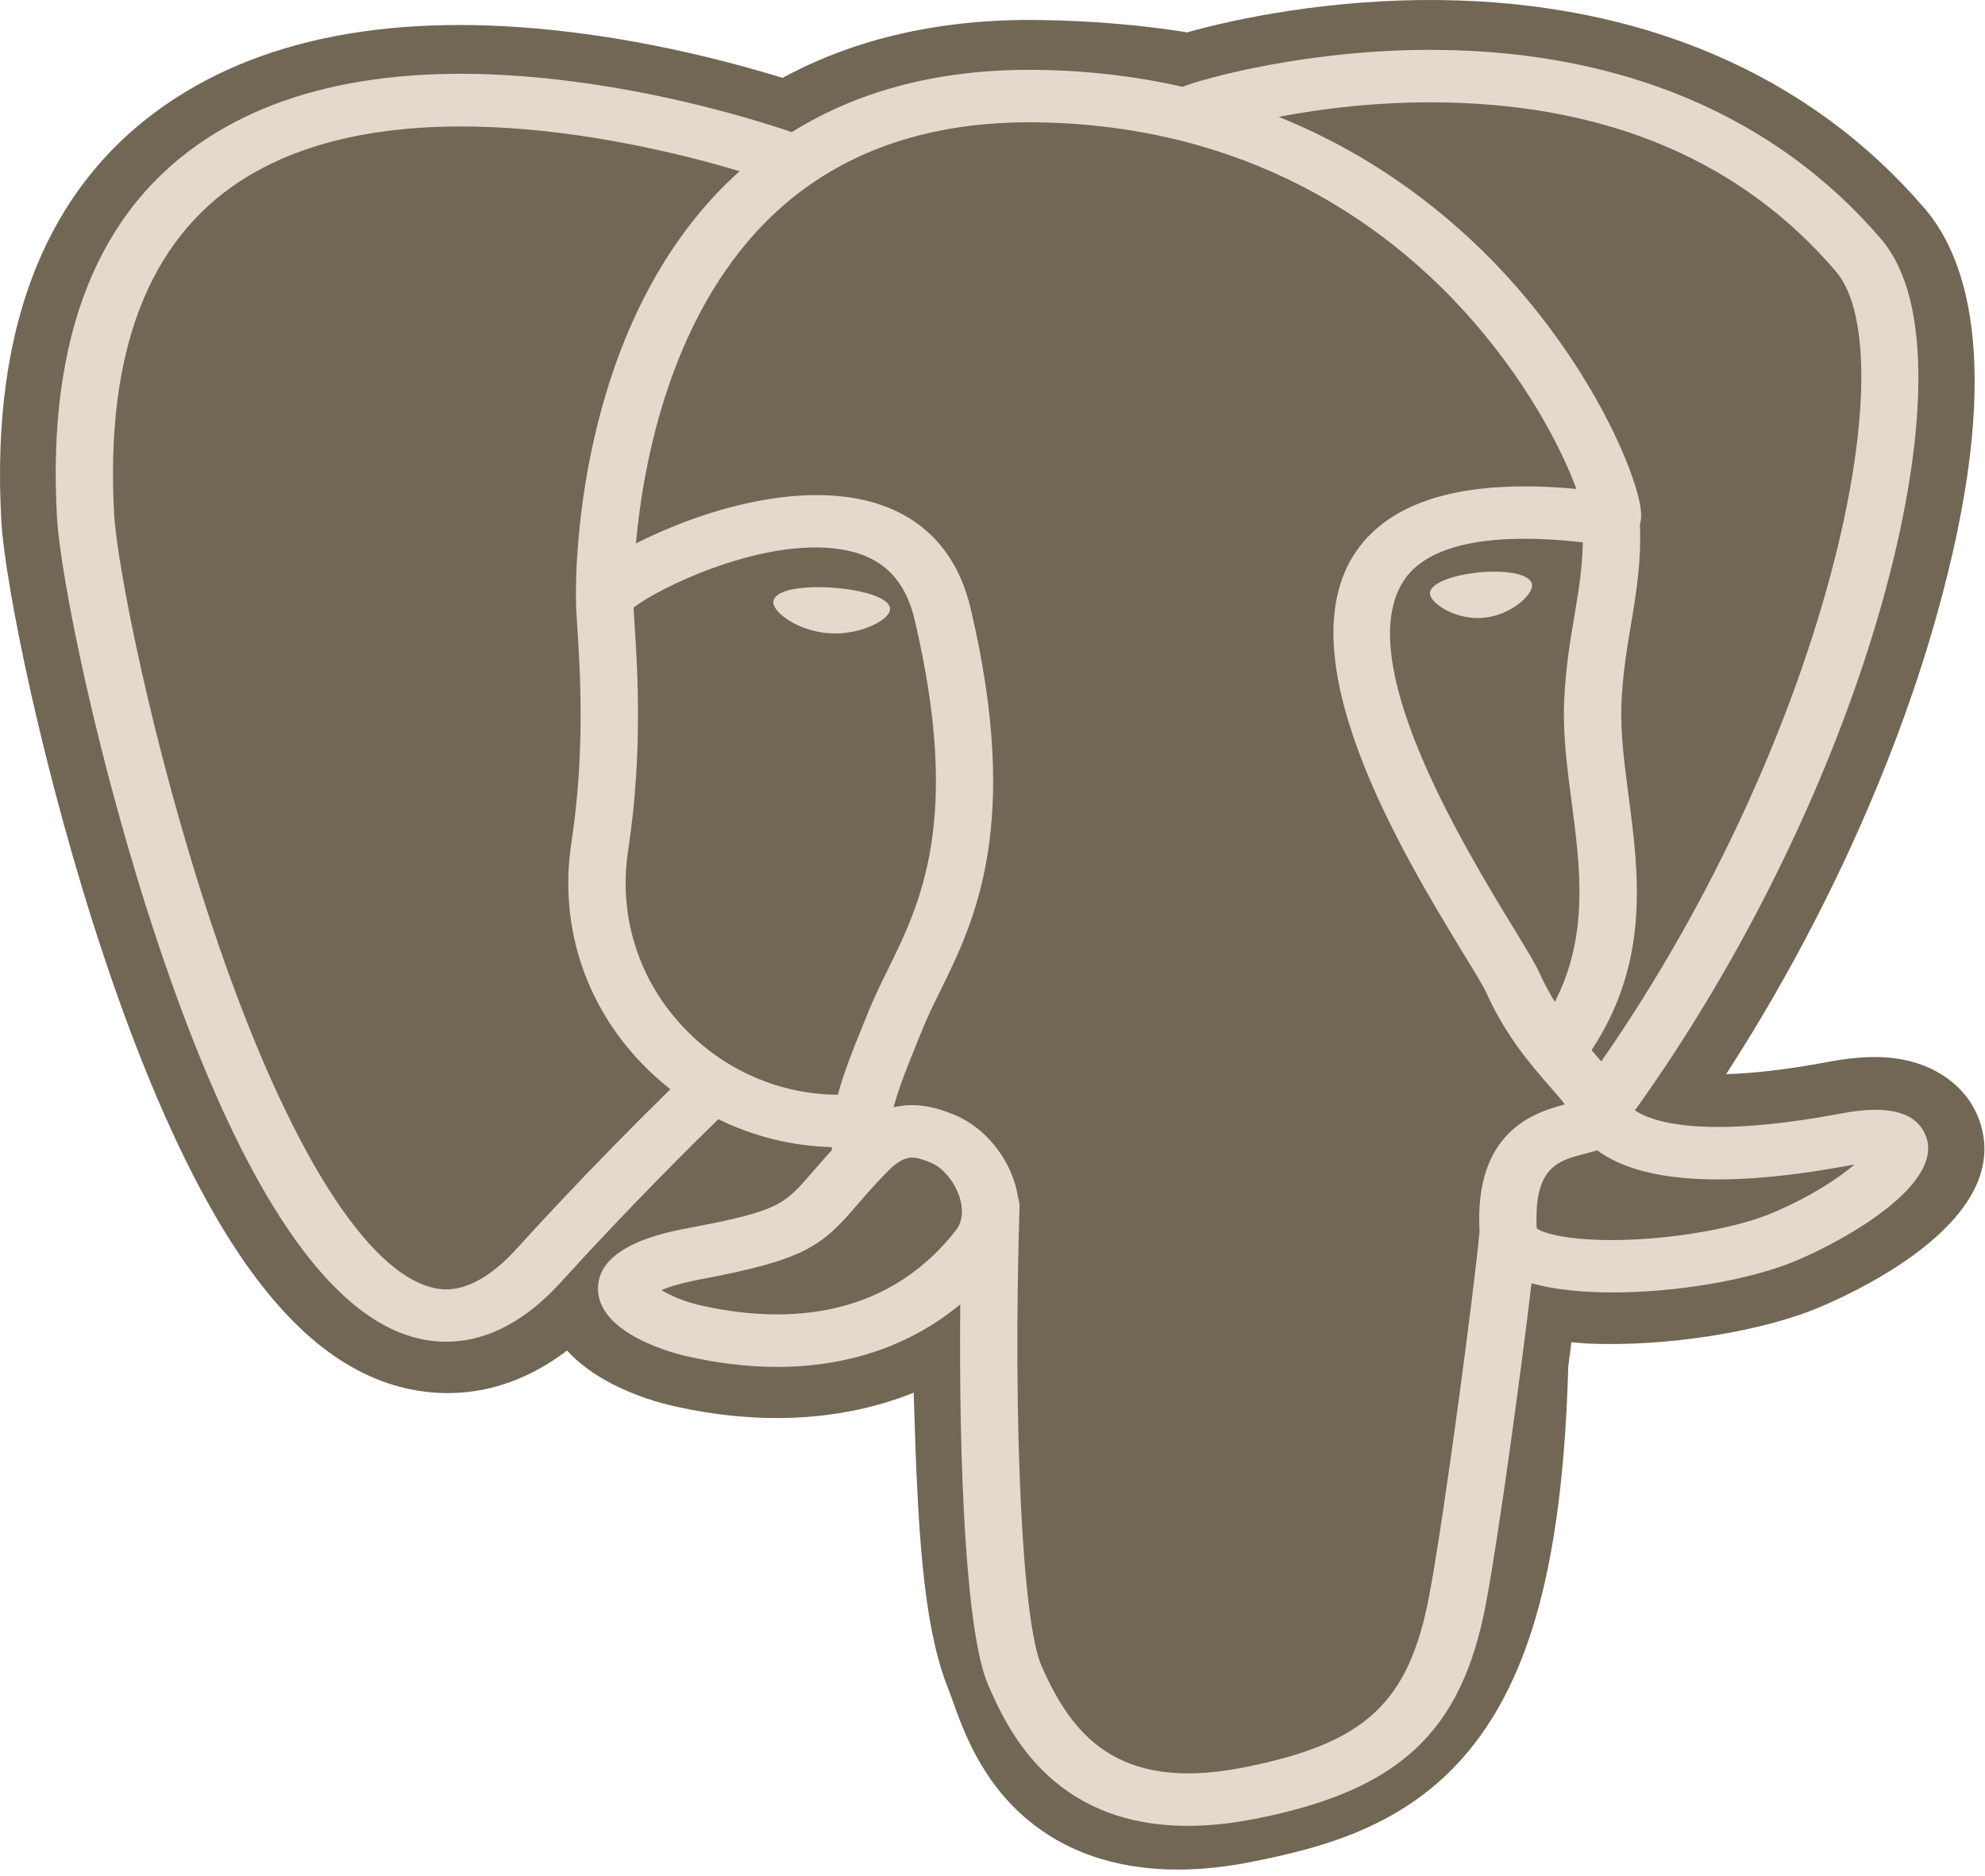
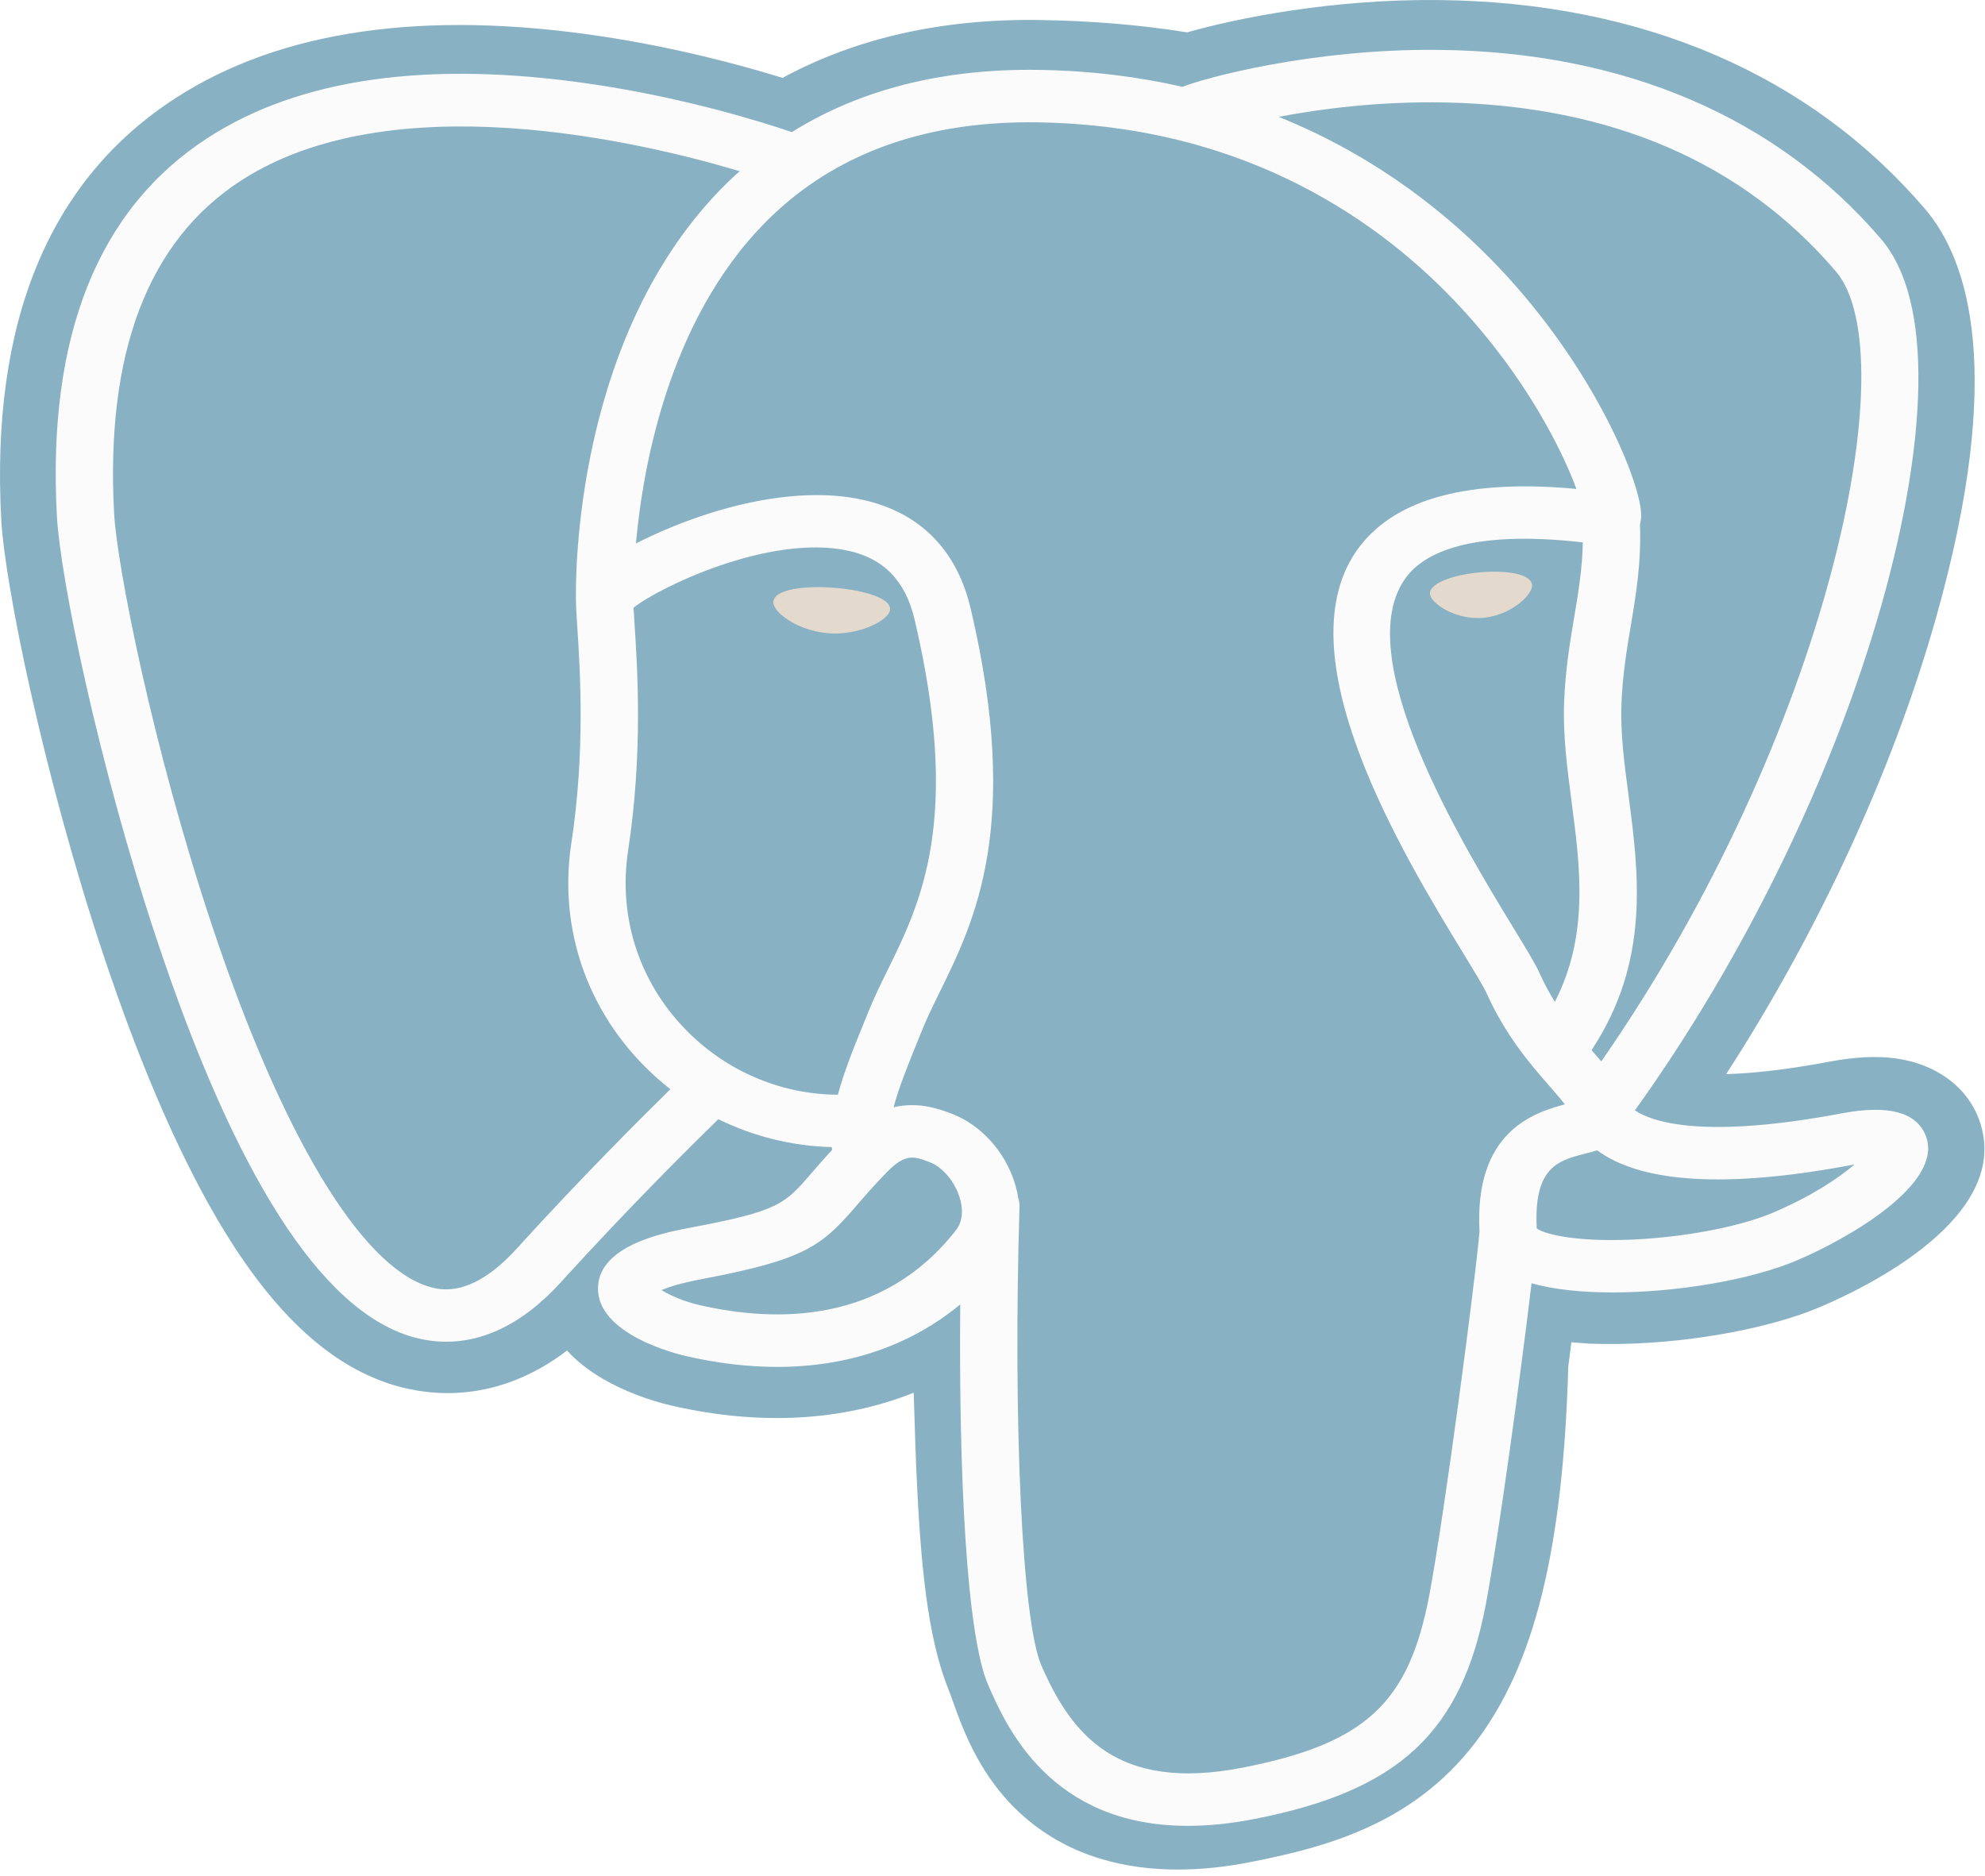
<svg xmlns="http://www.w3.org/2000/svg" width="109" height="103" viewBox="0 0 109 103" fill="none">
-   <path fill-rule="evenodd" clip-rule="evenodd" d="M108.68 61.503C108.025 59.691 106.31 58.428 104.091 58.125C103.045 57.982 101.846 58.043 100.429 58.31C97.957 58.776 96.124 58.953 94.786 58.988C99.836 51.195 103.943 42.307 106.307 33.942C110.13 20.415 108.087 14.253 105.7 11.466C99.382 4.088 90.165 0.124 79.044 0.003C73.113 -0.063 67.905 1.007 65.188 1.777C62.659 1.369 59.939 1.141 57.085 1.099C51.736 1.021 47.01 2.087 42.971 4.277C40.735 3.586 37.147 2.612 33.003 1.99C23.257 0.528 15.402 1.668 9.656 5.377C2.699 9.869 -0.527 17.672 0.07 28.571C0.259 32.032 2.377 42.56 5.712 52.545C7.629 58.284 9.673 63.05 11.787 66.712C14.785 71.904 17.993 74.962 21.595 76.06C23.614 76.675 27.281 77.105 31.139 74.169C31.628 74.71 32.28 75.248 33.146 75.747C34.246 76.381 35.59 76.899 36.933 77.206C41.772 78.311 46.305 78.035 50.172 76.485C50.195 77.114 50.214 77.714 50.229 78.233C50.255 79.074 50.28 79.899 50.314 80.67C50.543 85.885 50.931 89.94 52.082 92.777C52.145 92.934 52.23 93.171 52.32 93.423C52.893 95.029 53.853 97.718 56.294 99.823C58.823 102.004 61.881 102.673 64.681 102.673C66.086 102.673 67.426 102.504 68.602 102.274C72.792 101.454 77.551 100.203 80.993 95.724C84.247 91.489 85.83 85.11 86.116 75.06C86.153 74.776 86.187 74.504 86.22 74.246C86.243 74.071 86.265 73.893 86.288 73.715L87.055 73.776L87.253 73.789C91.52 73.966 96.739 73.139 99.944 71.779C102.476 70.705 110.591 66.79 108.68 61.503Z" fill="#726655" />
-   <path fill-rule="evenodd" clip-rule="evenodd" d="M101.316 63.06C88.647 65.477 87.777 61.511 87.777 61.511C101.152 43.155 106.744 19.856 101.918 14.154C88.754 -1.401 65.967 5.955 65.587 6.146L65.464 6.166C62.962 5.686 60.16 5.4 57.012 5.352C51.28 5.265 46.932 6.742 43.633 9.056C43.633 9.056 2.982 -6.431 4.873 28.534C5.275 35.973 16.401 84.819 29.672 70.065C34.523 64.67 39.209 60.109 39.209 60.109C41.537 61.539 44.324 62.268 47.245 62.006L47.472 61.828C47.401 62.498 47.434 63.153 47.563 63.929C44.144 67.461 45.149 68.081 38.314 69.382C31.399 70.7 35.462 73.047 38.114 73.66C41.33 74.404 48.769 75.457 53.795 68.95L53.595 69.692C54.934 70.685 55.875 76.147 55.717 81.098C55.56 86.049 55.455 89.449 56.51 92.104C57.565 94.759 58.617 100.733 67.602 98.953C75.109 97.465 78.999 93.609 79.54 87.178C79.924 82.606 80.794 83.282 80.849 79.194L81.546 77.258C82.35 71.061 81.673 69.061 86.299 69.991L87.422 70.082C90.827 70.225 95.282 69.576 97.897 68.452C103.528 66.035 106.867 62 101.315 63.06H101.316Z" fill="#726655" />
+   <path fill-rule="evenodd" clip-rule="evenodd" d="M108.68 61.503C108.025 59.691 106.31 58.428 104.091 58.125C103.045 57.982 101.846 58.043 100.429 58.31C97.957 58.776 96.124 58.953 94.786 58.988C99.836 51.195 103.943 42.307 106.307 33.942C110.13 20.415 108.087 14.253 105.7 11.466C99.382 4.088 90.165 0.124 79.044 0.003C73.113 -0.063 67.905 1.007 65.188 1.777C62.659 1.369 59.939 1.141 57.085 1.099C51.736 1.021 47.01 2.087 42.971 4.277C40.735 3.586 37.147 2.612 33.003 1.99C23.257 0.528 15.402 1.668 9.656 5.377C2.699 9.869 -0.527 17.672 0.07 28.571C0.259 32.032 2.377 42.56 5.712 52.545C7.629 58.284 9.673 63.05 11.787 66.712C14.785 71.904 17.993 74.962 21.595 76.06C23.614 76.675 27.281 77.105 31.139 74.169C31.628 74.71 32.28 75.248 33.146 75.747C34.246 76.381 35.59 76.899 36.933 77.206C41.772 78.311 46.305 78.035 50.172 76.485C50.195 77.114 50.214 77.714 50.229 78.233C50.255 79.074 50.28 79.899 50.314 80.67C50.543 85.885 50.931 89.94 52.082 92.777C52.145 92.934 52.23 93.171 52.32 93.423C52.893 95.029 53.853 97.718 56.294 99.823C58.823 102.004 61.881 102.673 64.681 102.673C66.086 102.673 67.426 102.504 68.602 102.274C72.792 101.454 77.551 100.203 80.993 95.724C84.247 91.489 85.83 85.11 86.116 75.06C86.153 74.776 86.187 74.504 86.22 74.246C86.243 74.071 86.265 73.893 86.288 73.715L87.055 73.776L87.253 73.789C91.52 73.966 96.739 73.139 99.944 71.779C102.476 70.705 110.591 66.79 108.68 61.503Z" fill="#88B2C4" />
+   <path fill-rule="evenodd" clip-rule="evenodd" d="M101.316 63.06C88.647 65.477 87.777 61.511 87.777 61.511C101.152 43.155 106.744 19.856 101.918 14.154C88.754 -1.401 65.967 5.955 65.587 6.146L65.464 6.166C62.962 5.686 60.16 5.4 57.012 5.352C51.28 5.265 46.932 6.742 43.633 9.056C43.633 9.056 2.982 -6.431 4.873 28.534C5.275 35.973 16.401 84.819 29.672 70.065C34.523 64.67 39.209 60.109 39.209 60.109C41.537 61.539 44.324 62.268 47.245 62.006L47.472 61.828C47.401 62.498 47.434 63.153 47.563 63.929C44.144 67.461 45.149 68.081 38.314 69.382C31.399 70.7 35.462 73.047 38.114 73.66C41.33 74.404 48.769 75.457 53.795 68.95L53.595 69.692C54.934 70.685 55.875 76.147 55.717 81.098C55.56 86.049 55.455 89.449 56.51 92.104C57.565 94.759 58.617 100.733 67.602 98.953C75.109 97.465 78.999 93.609 79.54 87.178C79.924 82.606 80.794 83.282 80.849 79.194L81.546 77.258C82.35 71.061 81.673 69.061 86.299 69.991L87.422 70.082C90.827 70.225 95.282 69.576 97.897 68.452C103.528 66.035 106.867 62 101.315 63.06H101.316Z" fill="#88B2C4" />
  <path fill-rule="evenodd" clip-rule="evenodd" d="M45.891 32.287C44.637 32.18 43.501 32.279 42.926 32.545C42.602 32.695 42.502 32.868 42.475 32.988C42.403 33.304 42.766 33.654 42.988 33.834C43.618 34.345 44.539 34.696 45.45 34.773C45.582 34.785 45.713 34.79 45.844 34.79C47.363 34.79 48.744 34.066 48.866 33.532C49.018 32.864 47.431 32.418 45.891 32.287Z" fill="#E3DACD" />
  <path fill-rule="evenodd" clip-rule="evenodd" d="M84.123 32.082H84.123C84.008 31.474 82.542 31.3 81.151 31.443C79.762 31.586 78.415 32.049 78.527 32.658C78.618 33.132 79.777 33.942 81.149 33.941C81.265 33.941 81.382 33.936 81.5 33.923C82.416 33.83 83.088 33.4 83.407 33.153C83.894 32.776 84.175 32.355 84.123 32.082Z" fill="#E3DACD" />
-   <path fill-rule="evenodd" clip-rule="evenodd" d="M105.766 62.426C105.281 61.085 103.722 60.654 101.13 61.144C93.436 62.596 90.681 61.59 89.776 60.98C95.757 52.644 100.676 42.568 103.33 33.166C104.588 28.713 105.282 24.577 105.339 21.206C105.402 17.506 104.713 14.787 103.292 13.126C97.565 6.43 89.16 2.839 78.985 2.74C71.991 2.668 66.081 4.306 64.935 4.767C62.522 4.218 59.892 3.881 57.029 3.838C51.778 3.76 47.239 4.91 43.481 7.255C41.849 6.699 37.63 5.374 32.471 4.614C23.552 3.3 16.464 4.295 11.406 7.574C5.371 11.486 2.585 18.479 3.125 28.359C3.307 31.683 5.376 41.908 8.643 51.7C12.943 64.589 17.616 71.885 22.534 73.386C23.11 73.562 23.774 73.685 24.506 73.685C26.3 73.685 28.499 72.945 30.787 70.428C34.588 66.244 38.137 62.737 39.445 61.464C41.379 62.413 43.502 62.943 45.675 62.996C45.678 63.048 45.684 63.1 45.689 63.152C45.253 63.625 44.896 64.04 44.591 64.394C43.086 66.142 42.773 66.505 37.928 67.418C36.55 67.678 32.89 68.369 32.837 70.716C32.778 73.281 37.163 74.358 37.663 74.472C39.403 74.871 41.081 75.068 42.68 75.068C46.57 75.068 49.993 73.898 52.729 71.635C52.645 80.778 53.062 89.788 54.261 92.534C55.244 94.781 57.645 100.273 65.228 100.273C66.341 100.273 67.566 100.154 68.913 99.89C76.828 98.337 80.264 95.137 81.594 88.081C82.305 84.31 83.526 75.305 84.1 70.475C85.312 70.82 86.873 70.979 88.559 70.978C92.077 70.978 96.136 70.295 98.682 69.214C101.541 67.999 106.702 65.016 105.766 62.426ZM86.916 29.786C86.89 31.212 86.675 32.506 86.448 33.858C86.203 35.311 85.95 36.814 85.886 38.638C85.823 40.413 86.066 42.258 86.3 44.043C86.774 47.648 87.259 51.359 85.379 55.021C85.086 54.546 84.804 54.028 84.545 53.454C84.312 52.935 83.804 52.103 83.101 50.95C80.367 46.463 73.963 35.956 77.241 31.668C78.218 30.391 80.695 29.08 86.916 29.786ZM79.376 5.628C88.493 5.812 95.704 8.932 100.81 14.902C104.726 19.481 100.414 40.316 87.93 58.29C87.807 58.147 87.682 58.002 87.552 57.853C87.5 57.794 87.447 57.734 87.394 57.673C90.62 52.798 89.989 47.975 89.427 43.699C89.197 41.944 88.979 40.287 89.034 38.73C89.092 37.08 89.33 35.665 89.561 34.296C89.844 32.61 90.132 30.865 90.053 28.808C90.112 28.592 90.136 28.337 90.105 28.035C89.902 26.062 87.441 20.159 82.424 14.815C79.68 11.893 75.678 8.622 70.214 6.416C72.564 5.97 75.778 5.554 79.376 5.628ZM28.363 68.585C25.841 71.359 24.1 70.827 23.528 70.653C19.797 69.514 15.468 62.3 11.652 50.859C8.35 40.96 6.42 31.006 6.267 28.215C5.785 19.387 8.124 13.234 13.219 9.928C21.51 4.548 35.143 7.768 40.621 9.402C40.542 9.473 40.46 9.539 40.382 9.611C31.393 17.918 31.607 32.109 31.628 32.977C31.628 33.312 31.658 33.785 31.701 34.437C31.855 36.824 32.143 41.267 31.374 46.298C30.659 50.973 32.234 55.548 35.694 58.852C36.053 59.194 36.427 59.515 36.813 59.817C35.273 61.326 31.925 64.663 28.363 68.585ZM37.968 56.858C35.18 54.196 33.913 50.492 34.493 46.697C35.305 41.382 35.005 36.753 34.844 34.267C34.822 33.919 34.802 33.614 34.79 33.373C36.103 32.308 42.189 29.324 46.528 30.234C48.509 30.649 49.715 31.883 50.217 34.006C52.814 44.994 50.561 49.574 48.751 53.254C48.378 54.012 48.025 54.728 47.724 55.47L47.491 56.043C46.9 57.492 46.351 58.84 46.01 60.119C43.046 60.111 40.161 58.952 37.968 56.858ZM38.425 71.677C37.559 71.479 36.781 71.135 36.324 70.85C36.705 70.686 37.385 70.463 38.562 70.241C44.261 69.167 45.141 68.409 47.063 66.176C47.504 65.665 48.004 65.084 48.696 64.377C48.696 64.377 48.696 64.376 48.696 64.376C49.727 63.321 50.198 63.5 51.053 63.824C51.745 64.086 52.42 64.881 52.694 65.755C52.823 66.168 52.968 66.952 52.493 67.561C48.478 72.705 42.627 72.639 38.425 71.677ZM68.25 97.073C61.278 98.44 58.809 95.185 57.183 91.464C56.133 89.061 55.617 78.228 55.983 66.265C55.988 66.106 55.963 65.952 55.915 65.808C55.873 65.529 55.809 65.246 55.72 64.962C55.175 63.222 53.849 61.766 52.257 61.162C51.625 60.922 50.464 60.482 49.069 60.809C49.367 59.687 49.883 58.421 50.442 57.05L50.676 56.473C50.941 55.823 51.272 55.149 51.623 54.436C53.517 50.586 56.111 45.312 53.295 33.397C52.241 28.934 48.719 26.755 43.38 27.261C40.179 27.564 37.251 28.746 35.79 29.423C35.476 29.569 35.189 29.709 34.92 29.846C35.328 25.35 36.868 16.947 42.63 11.63C46.257 8.283 51.088 6.63 56.974 6.719C68.572 6.893 76.009 12.338 80.206 16.877C83.823 20.787 85.781 24.726 86.563 26.851C80.685 26.304 76.687 27.366 74.661 30.016C70.252 35.782 77.073 46.974 80.351 52.353C80.952 53.339 81.471 54.191 81.634 54.553C82.701 56.92 84.083 58.5 85.092 59.654C85.401 60.008 85.702 60.35 85.93 60.65C84.15 61.119 80.952 62.204 81.243 67.628C81.008 70.349 79.337 83.09 78.488 87.591C77.367 93.538 74.975 95.754 68.25 97.073ZM97.353 66.6C95.533 67.373 92.486 67.953 89.592 68.078C86.396 68.215 84.769 67.75 84.386 67.464C84.206 64.085 85.581 63.732 87.036 63.358C87.265 63.299 87.488 63.242 87.703 63.173C87.837 63.273 87.984 63.371 88.144 63.468C90.713 65.02 95.296 65.187 101.765 63.965C101.788 63.961 101.812 63.957 101.836 63.952C100.963 64.699 99.47 65.701 97.353 66.6Z" fill="#E3DACD" />
+   <path fill-rule="evenodd" clip-rule="evenodd" d="M105.766 62.426C105.281 61.085 103.722 60.654 101.13 61.144C93.436 62.596 90.681 61.59 89.776 60.98C95.757 52.644 100.676 42.568 103.33 33.166C104.588 28.713 105.282 24.577 105.339 21.206C105.402 17.506 104.713 14.787 103.292 13.126C97.565 6.43 89.16 2.839 78.985 2.74C71.991 2.668 66.081 4.306 64.935 4.767C62.522 4.218 59.892 3.881 57.029 3.838C51.778 3.76 47.239 4.91 43.481 7.255C41.849 6.699 37.63 5.374 32.471 4.614C23.552 3.3 16.464 4.295 11.406 7.574C5.371 11.486 2.585 18.479 3.125 28.359C3.307 31.683 5.376 41.908 8.643 51.7C12.943 64.589 17.616 71.885 22.534 73.386C23.11 73.562 23.774 73.685 24.506 73.685C26.3 73.685 28.499 72.945 30.787 70.428C34.588 66.244 38.137 62.737 39.445 61.464C41.379 62.413 43.502 62.943 45.675 62.996C45.678 63.048 45.684 63.1 45.689 63.152C45.253 63.625 44.896 64.04 44.591 64.394C43.086 66.142 42.773 66.505 37.928 67.418C36.55 67.678 32.89 68.369 32.837 70.716C32.778 73.281 37.163 74.358 37.663 74.472C39.403 74.871 41.081 75.068 42.68 75.068C46.57 75.068 49.993 73.898 52.729 71.635C52.645 80.778 53.062 89.788 54.261 92.534C55.244 94.781 57.645 100.273 65.228 100.273C66.341 100.273 67.566 100.154 68.913 99.89C76.828 98.337 80.264 95.137 81.594 88.081C82.305 84.31 83.526 75.305 84.1 70.475C85.312 70.82 86.873 70.979 88.559 70.978C92.077 70.978 96.136 70.295 98.682 69.214C101.541 67.999 106.702 65.016 105.766 62.426ZM86.916 29.786C86.89 31.212 86.675 32.506 86.448 33.858C86.203 35.311 85.95 36.814 85.886 38.638C85.823 40.413 86.066 42.258 86.3 44.043C86.774 47.648 87.259 51.359 85.379 55.021C85.086 54.546 84.804 54.028 84.545 53.454C84.312 52.935 83.804 52.103 83.101 50.95C80.367 46.463 73.963 35.956 77.241 31.668C78.218 30.391 80.695 29.08 86.916 29.786ZM79.376 5.628C88.493 5.812 95.704 8.932 100.81 14.902C104.726 19.481 100.414 40.316 87.93 58.29C87.807 58.147 87.682 58.002 87.552 57.853C87.5 57.794 87.447 57.734 87.394 57.673C90.62 52.798 89.989 47.975 89.427 43.699C89.197 41.944 88.979 40.287 89.034 38.73C89.092 37.08 89.33 35.665 89.561 34.296C89.844 32.61 90.132 30.865 90.053 28.808C90.112 28.592 90.136 28.337 90.105 28.035C89.902 26.062 87.441 20.159 82.424 14.815C79.68 11.893 75.678 8.622 70.214 6.416C72.564 5.97 75.778 5.554 79.376 5.628ZM28.363 68.585C25.841 71.359 24.1 70.827 23.528 70.653C19.797 69.514 15.468 62.3 11.652 50.859C8.35 40.96 6.42 31.006 6.267 28.215C5.785 19.387 8.124 13.234 13.219 9.928C21.51 4.548 35.143 7.768 40.621 9.402C40.542 9.473 40.46 9.539 40.382 9.611C31.393 17.918 31.607 32.109 31.628 32.977C31.628 33.312 31.658 33.785 31.701 34.437C31.855 36.824 32.143 41.267 31.374 46.298C30.659 50.973 32.234 55.548 35.694 58.852C36.053 59.194 36.427 59.515 36.813 59.817C35.273 61.326 31.925 64.663 28.363 68.585ZM37.968 56.858C35.18 54.196 33.913 50.492 34.493 46.697C35.305 41.382 35.005 36.753 34.844 34.267C34.822 33.919 34.802 33.614 34.79 33.373C36.103 32.308 42.189 29.324 46.528 30.234C48.509 30.649 49.715 31.883 50.217 34.006C52.814 44.994 50.561 49.574 48.751 53.254C48.378 54.012 48.025 54.728 47.724 55.47L47.491 56.043C46.9 57.492 46.351 58.84 46.01 60.119C43.046 60.111 40.161 58.952 37.968 56.858ZM38.425 71.677C37.559 71.479 36.781 71.135 36.324 70.85C36.705 70.686 37.385 70.463 38.562 70.241C44.261 69.167 45.141 68.409 47.063 66.176C47.504 65.665 48.004 65.084 48.696 64.377C48.696 64.377 48.696 64.376 48.696 64.376C49.727 63.321 50.198 63.5 51.053 63.824C51.745 64.086 52.42 64.881 52.694 65.755C52.823 66.168 52.968 66.952 52.493 67.561C48.478 72.705 42.627 72.639 38.425 71.677ZM68.25 97.073C61.278 98.44 58.809 95.185 57.183 91.464C56.133 89.061 55.617 78.228 55.983 66.265C55.988 66.106 55.963 65.952 55.915 65.808C55.873 65.529 55.809 65.246 55.72 64.962C55.175 63.222 53.849 61.766 52.257 61.162C51.625 60.922 50.464 60.482 49.069 60.809C49.367 59.687 49.883 58.421 50.442 57.05L50.676 56.473C50.941 55.823 51.272 55.149 51.623 54.436C53.517 50.586 56.111 45.312 53.295 33.397C52.241 28.934 48.719 26.755 43.38 27.261C40.179 27.564 37.251 28.746 35.79 29.423C35.476 29.569 35.189 29.709 34.92 29.846C35.328 25.35 36.868 16.947 42.63 11.63C46.257 8.283 51.088 6.63 56.974 6.719C68.572 6.893 76.009 12.338 80.206 16.877C83.823 20.787 85.781 24.726 86.563 26.851C80.685 26.304 76.687 27.366 74.661 30.016C70.252 35.782 77.073 46.974 80.351 52.353C80.952 53.339 81.471 54.191 81.634 54.553C82.701 56.92 84.083 58.5 85.092 59.654C85.401 60.008 85.702 60.35 85.93 60.65C84.15 61.119 80.952 62.204 81.243 67.628C81.008 70.349 79.337 83.09 78.488 87.591C77.367 93.538 74.975 95.754 68.25 97.073ZM97.353 66.6C95.533 67.373 92.486 67.953 89.592 68.078C86.396 68.215 84.769 67.75 84.386 67.464C84.206 64.085 85.581 63.732 87.036 63.358C87.265 63.299 87.488 63.242 87.703 63.173C87.837 63.273 87.984 63.371 88.144 63.468C90.713 65.02 95.296 65.187 101.765 63.965C101.788 63.961 101.812 63.957 101.836 63.952C100.963 64.699 99.47 65.701 97.353 66.6Z" fill="#FBFBFB" />
</svg>
